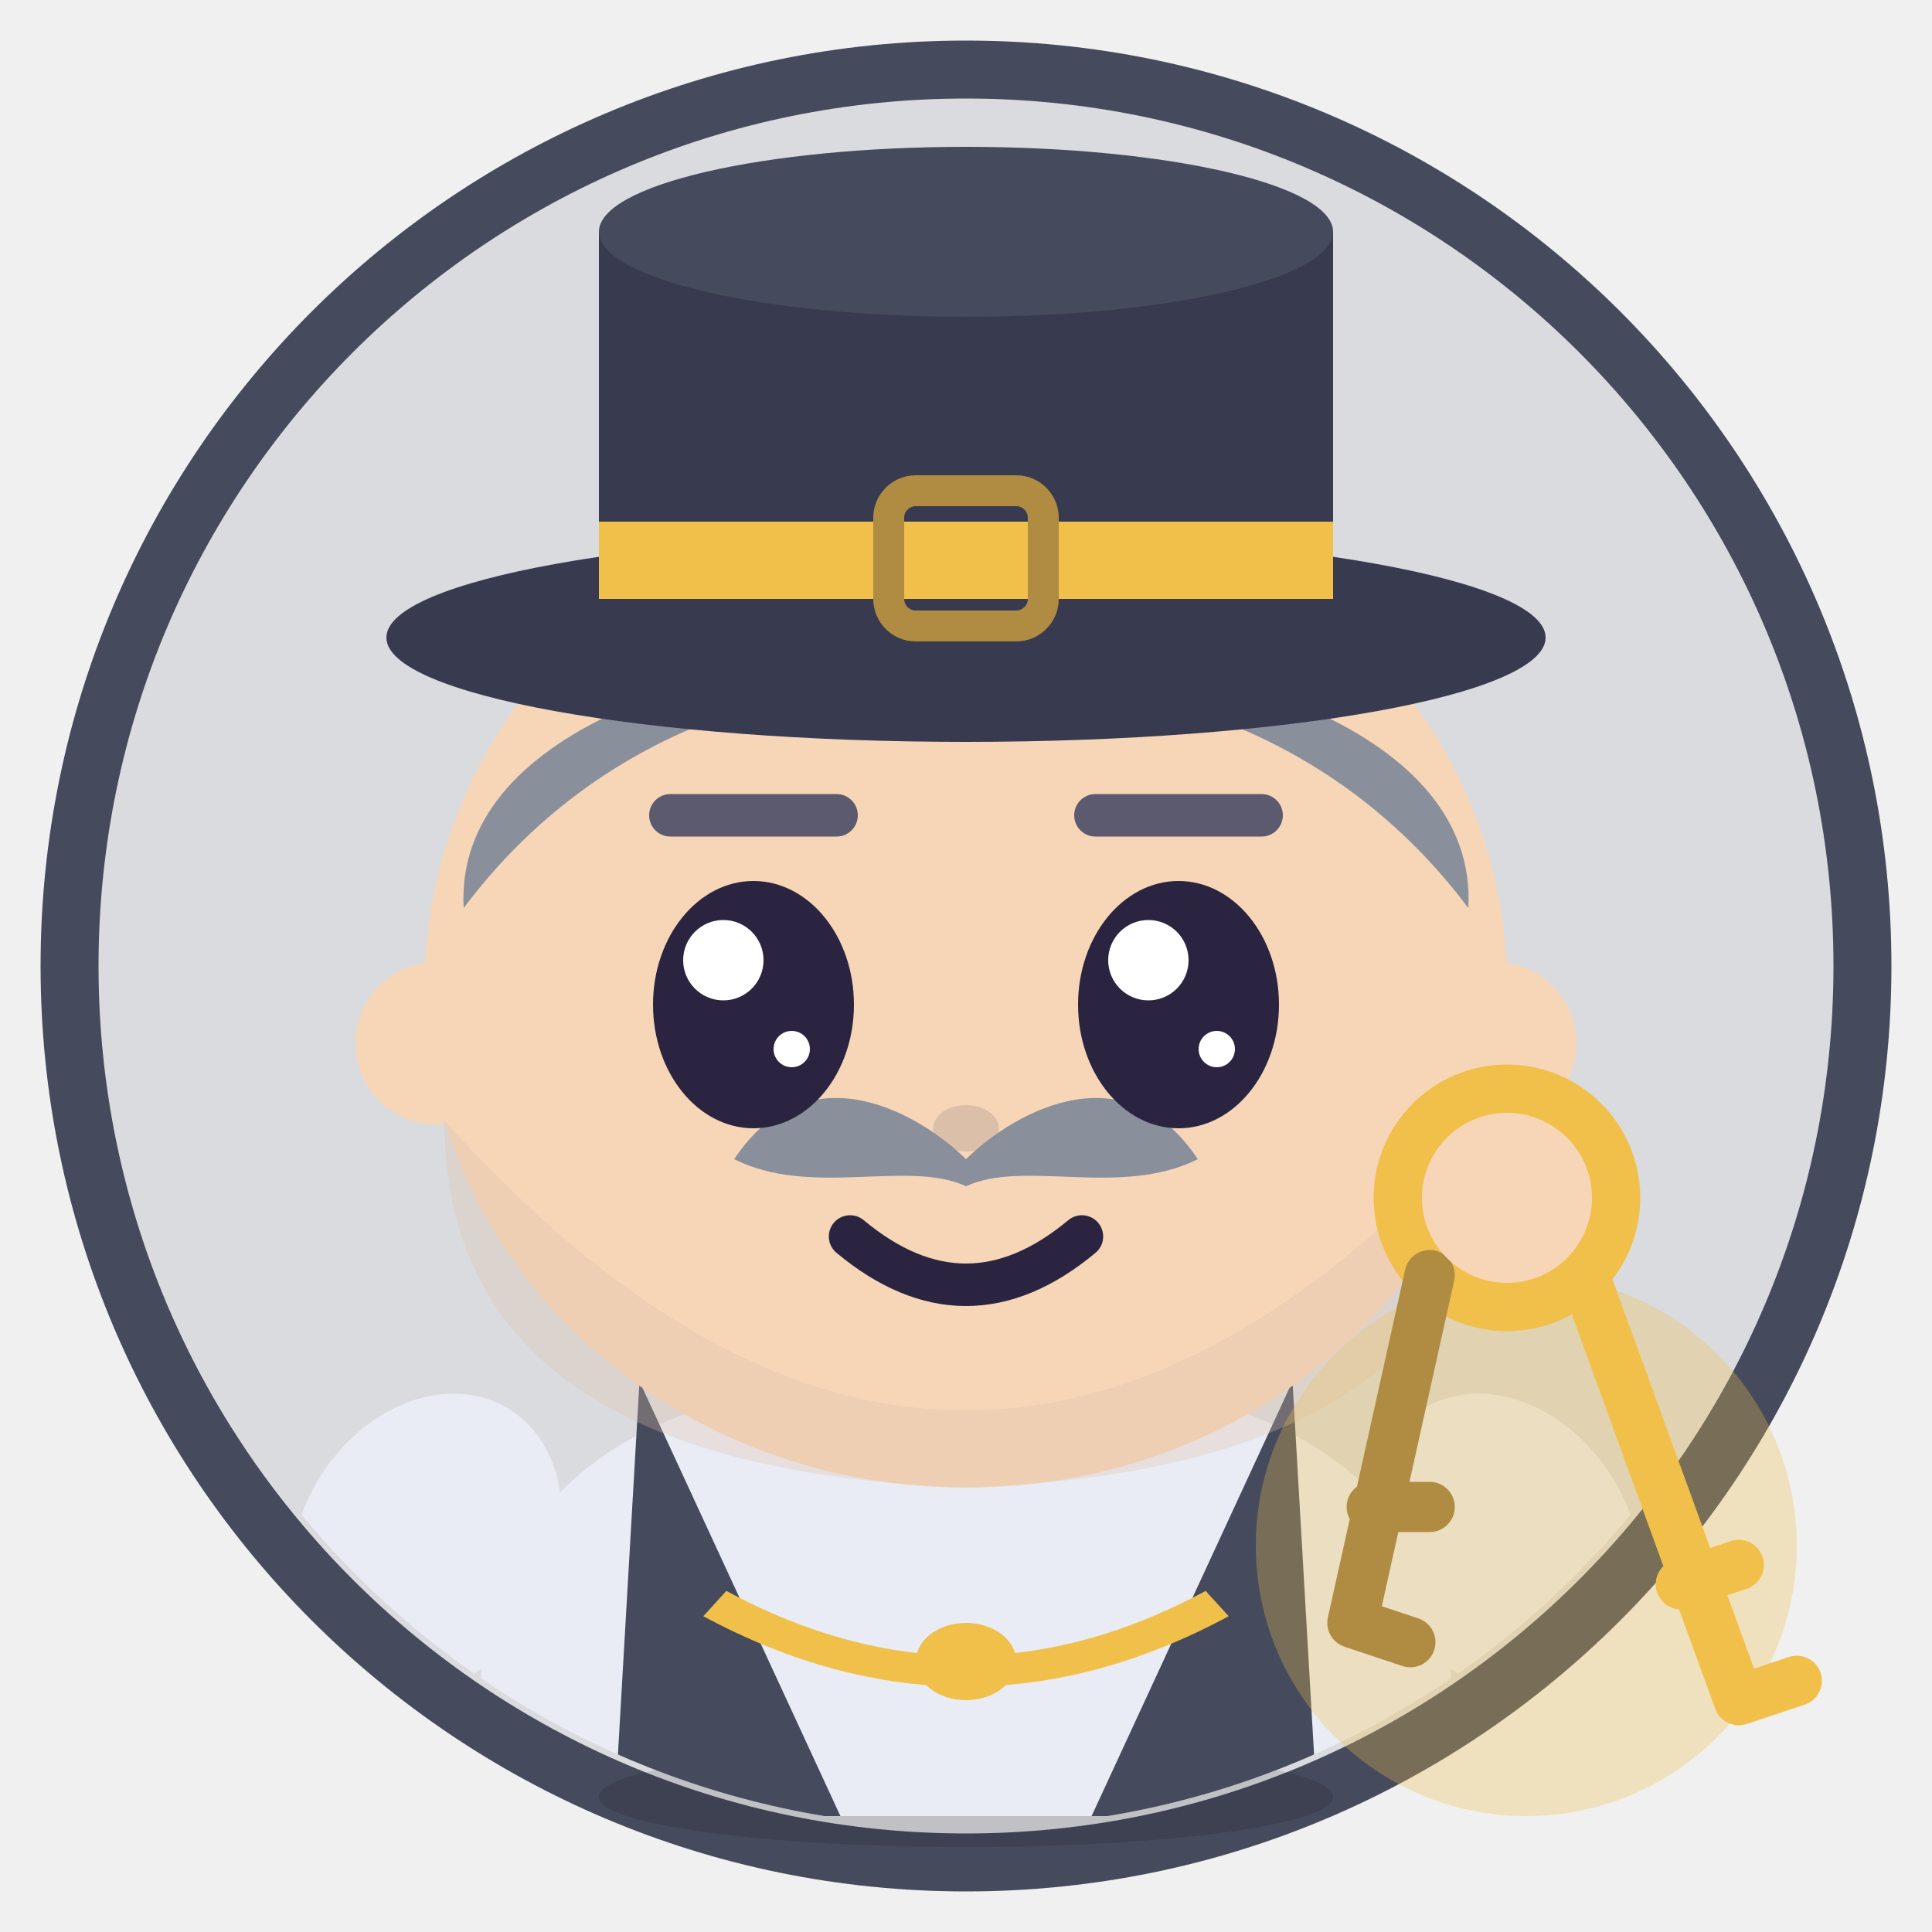
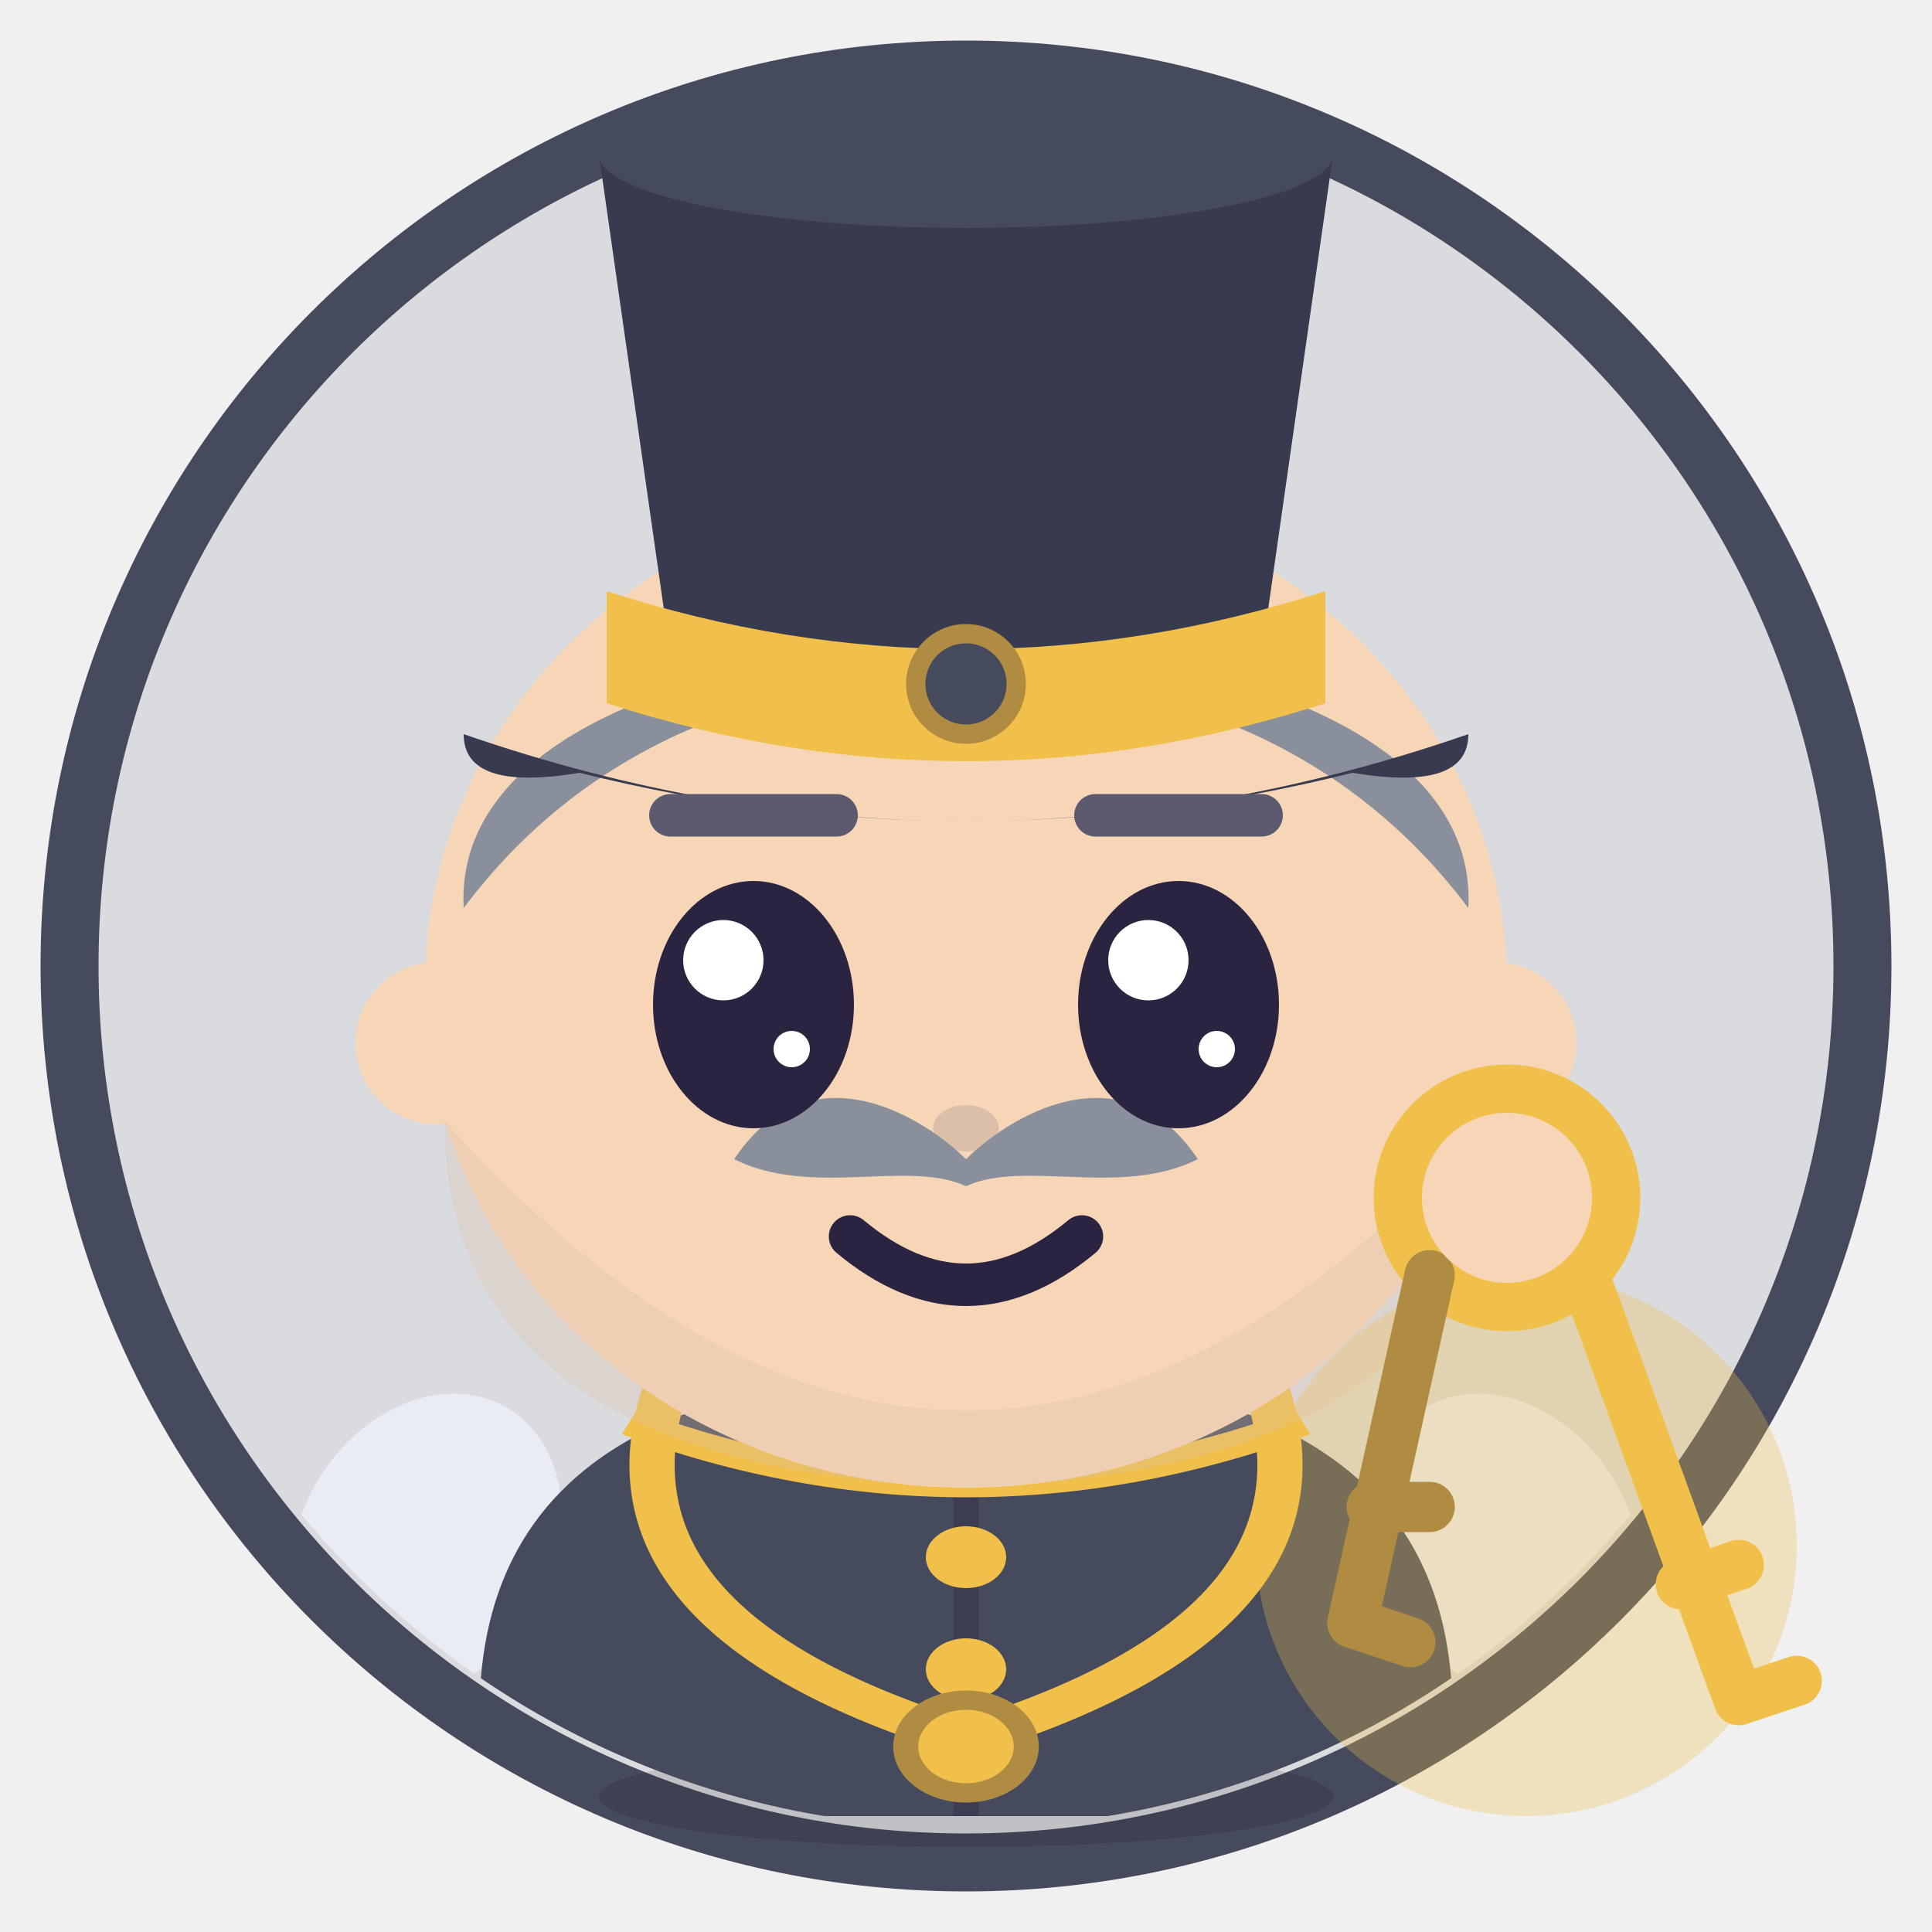
- <svg xmlns="http://www.w3.org/2000/svg" viewBox="0 0 100 100" class="av static d-a" data-dir="a" data-state="idle" data-expr="neutral" role="img" aria-label="Steward agent">
+ <svg xmlns="http://www.w3.org/2000/svg" viewBox="0 0 100 100" class="av static" data-state="idle" data-expr="neutral" aria-hidden="true">
  <g class="frame" data-part="frame">
    <circle cx="50" cy="50" r="46.4" fill="#dadbde" stroke="#454a5c" stroke-width="3" class="ring" />
    <ellipse cx="50" cy="93" rx="19" ry="2.6" fill="#000" opacity=".12" />
  </g>
-   <g class="ch" style="transform-origin:50px 94px">
+   <g class="ch">
    <g class="body" data-part="body">
-       <clipPath id="adu9">
+       <clipPath id="adp">
        <circle cx="50" cy="50" r="44.6" />
      </clipPath>
-       <g clip-path="url(#adu9)">
+       <g clip-path="url(#adp)">
        <g transform="translate(-15 0) scale(1.3 1)">
          <ellipse cx="28.5" cy="80" rx="5.2" ry="8" transform="rotate(14 28.5 80)" fill="#e9ecf4" />
          <ellipse cx="71.5" cy="80" rx="5.2" ry="8" transform="rotate(-14 71.5 80)" fill="#e9ecf4" />
-           <path d="M31 94C29 79 35 71 50 71C65 71 71 79 69 94Z" fill="#e9ecf4" />
-           <path d="M37 71.5L45 94H36ZM63 71.5L55 94H64Z" fill="#454a5c" />
-           <path d="M40 83Q50 90 60 83" fill="none" stroke="#f0c04a" stroke-width="1.6" />
-           <circle cx="50" cy="86" r="2" fill="#f0c04a" />
+           <path d="M31 94C29 79 35 71 50 71C65 71 71 79 69 94Z" fill="#454a5c" />
+           <path d="M38 71.5L50 94H36ZM62 71.5L50 94H64Z" fill="#e9ecf4" opacity="0" />
+           <path d="M50 72V94" stroke="#2b2440" stroke-width="1" opacity=".35" />
+           <path d="M36.6 73.6Q50 80 63.4 73.6" fill="none" stroke="#f0c04a" stroke-width="1.4" />
+           <circle cx="50" cy="80.6" r="1.6" fill="#f0c04a" />
+           <circle cx="50" cy="86.4" r="1.6" fill="#f0c04a" />
+           <path d="M38 72Q35 84 50 90Q65 84 62 72" fill="none" stroke="#f0c04a" stroke-width="1.8" stroke-linecap="round" />
+           <circle cx="50" cy="90.4" r="2.4" fill="#f0c04a" stroke="#b08c42" stroke-width="1" />
        </g>
      </g>
    </g>
    <g class="head" data-part="head">
      <circle cx="22.6" cy="54" r="4.2" fill="#f7d6b8" />
      <circle cx="77.4" cy="54" r="4.2" fill="#f7d6b8" />
      <ellipse cx="50" cy="51" rx="28" ry="26" fill="#f7d6b8" />
      <path d="M23 58Q50 88 77 58Q77 76 50 77Q23 76 23 58Z" fill="#dcbfa8" opacity=".3" />
      <ellipse cx="50" cy="58.4" rx="1.7" ry="1.2" fill="#dcbfa8" />
      <path d="M24 47C23 29 77 29 76 47C70 39 61 35 50 35C39 35 30 39 24 47Z" fill="#8a8f9c" />
      <path d="M38 60C42 54 48 58 50 60C52 58 58 54 62 60C58 62 53 60 50 61.4C47 60 42 62 38 60Z" fill="#8a8f9c" />
    </g>
    <g class="hat" data-part="hat">
-       <path d="M31 33V12Q50 6 69 12V33Z" fill="#383a4f" />
-       <ellipse cx="50" cy="12" rx="19" ry="4.4" fill="#454a5c" />
-       <ellipse cx="50" cy="33" rx="30" ry="5.4" fill="#383a4f" />
-       <path d="M31 27H69V31H31Z" fill="#f0c04a" />
-       <rect x="46" y="25.4" width="8" height="7" rx="1.4" fill="none" stroke="#b08c42" stroke-width="1.6" />
+       <path d="M35 36L31 8Q50 3 69 8L65 36Z" fill="#383a4f" />
+       <ellipse cx="50" cy="8" rx="19" ry="3.8" fill="#454a5c" />
+       <path d="M31.4 30.6Q50 36.6 68.6 30.6V36.4Q50 42.4 31.4 36.4Z" fill="#f0c04a" />
+       <path d="M24 38Q50 47 76 38Q76 41 70 40Q50 45 30 40Q24 41 24 38Z" fill="#383a4f" />
+       <circle cx="50" cy="35.4" r="2.6" fill="#454a5c" stroke="#b08c42" stroke-width="1" />
    </g>
    <g class="eyes-brows" data-part="eyes-brows">
-       <g class="eyes" style="transform-origin:50px 52px">
+       <g class="eyes">
        <g transform="translate(39 52)">
          <ellipse rx="5.2" ry="6.4" fill="#2b2440" />
          <circle cx="-1.56" cy="-2.3" r="2.08" fill="#fff" />
          <circle cx="1.98" cy="2.3" r="0.94" fill="#fff" />
        </g>
        <g transform="translate(61 52)">
          <ellipse rx="5.2" ry="6.4" fill="#2b2440" />
          <circle cx="-1.56" cy="-2.3" r="2.08" fill="#fff" />
          <circle cx="1.98" cy="2.3" r="0.94" fill="#fff" />
        </g>
      </g>
      <g class="brows">
        <path d="M-4.3 0H4.3" transform="translate(39 42.2) rotate(0)" stroke="#5b5a6e" stroke-width="2.2" stroke-linecap="round" fill="none" />
        <path d="M-4.3 0H4.3" transform="translate(61 42.2) rotate(0)" stroke="#5b5a6e" stroke-width="2.2" stroke-linecap="round" fill="none" />
      </g>
    </g>
    <g class="mouth" data-part="mouth">
      <g class="mouth" transform="translate(50 64) scale(1)">
        <path d="M-6 0Q0 5 6 0" fill="none" stroke="#2b2440" stroke-width="2.2" stroke-linecap="round" stroke-linejoin="round" />
      </g>
    </g>
    <g class="fx" data-part="fx">
      <g class="fx" />
    </g>
-     <g class="prop" data-part="prop">
-       <g class="prop" style="transform-origin:78px 62px">
-         <circle class="glow" opacity=".3" cx="79" cy="80" r="14" fill="#f0c04a" />
-         <circle cx="78" cy="62" r="5.6" fill="none" stroke="#f0c04a" stroke-width="2.6" />
-         <path d="M82 66L90 88M90 88L93 87M87 82L90 81" fill="none" stroke="#f0c04a" stroke-width="2.6" stroke-linecap="round" />
-         <path d="M74 66L70 84M70 84L73 85M71 78L74 78" fill="none" stroke="#b08c42" stroke-width="2.6" stroke-linecap="round" />
-         <circle cx="78" cy="62" r="4.4" fill="#f7d6b8" />
-       </g>
+     <g class="prop" data-part="prop" data-prop="keys">
+       <circle class="glow" opacity=".3" cx="79" cy="80" r="14" fill="#f0c04a" />
+       <circle cx="78" cy="62" r="5.6" fill="none" stroke="#f0c04a" stroke-width="2.6" />
+       <path d="M82 66L90 88M90 88L93 87M87 82L90 81" fill="none" stroke="#f0c04a" stroke-width="2.6" stroke-linecap="round" />
+       <path d="M74 66L70 84M70 84L73 85M71 78L74 78" fill="none" stroke="#b08c42" stroke-width="2.6" stroke-linecap="round" />
+       <circle cx="78" cy="62" r="4.4" fill="#f7d6b8" />
    </g>
  </g>
  <g class="state" data-part="state">
    <g class="fg" />
  </g>
</svg>
